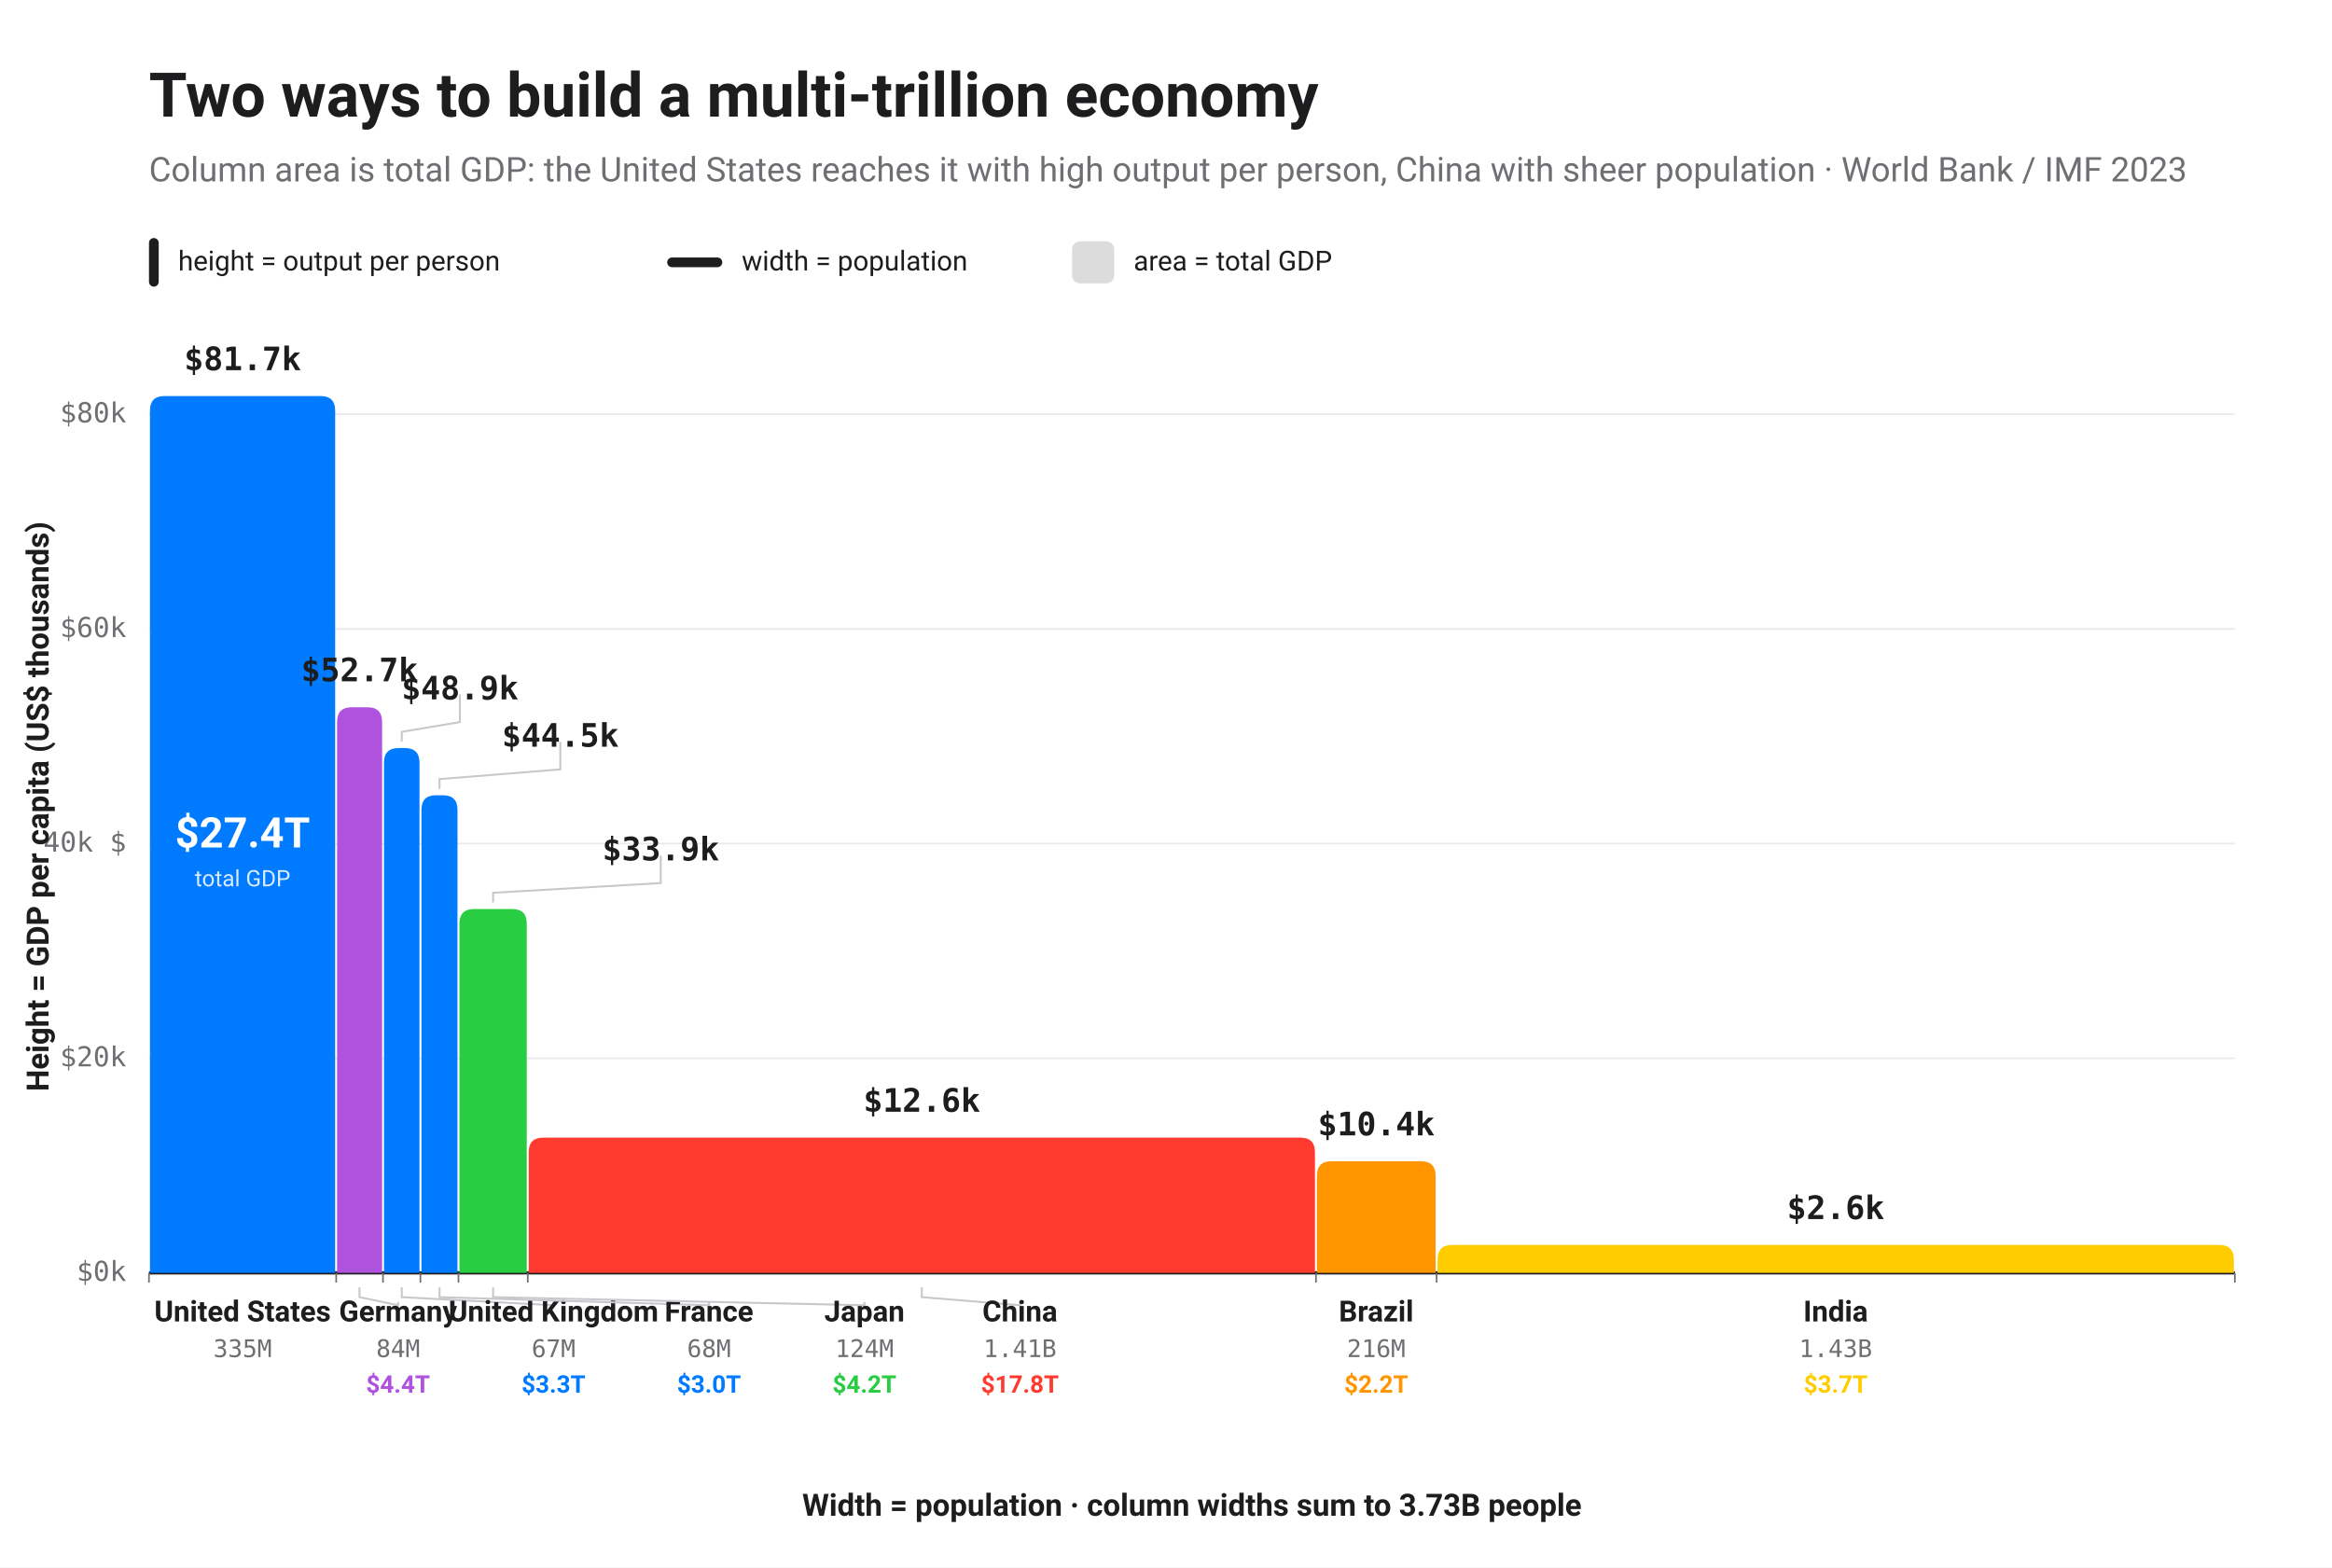
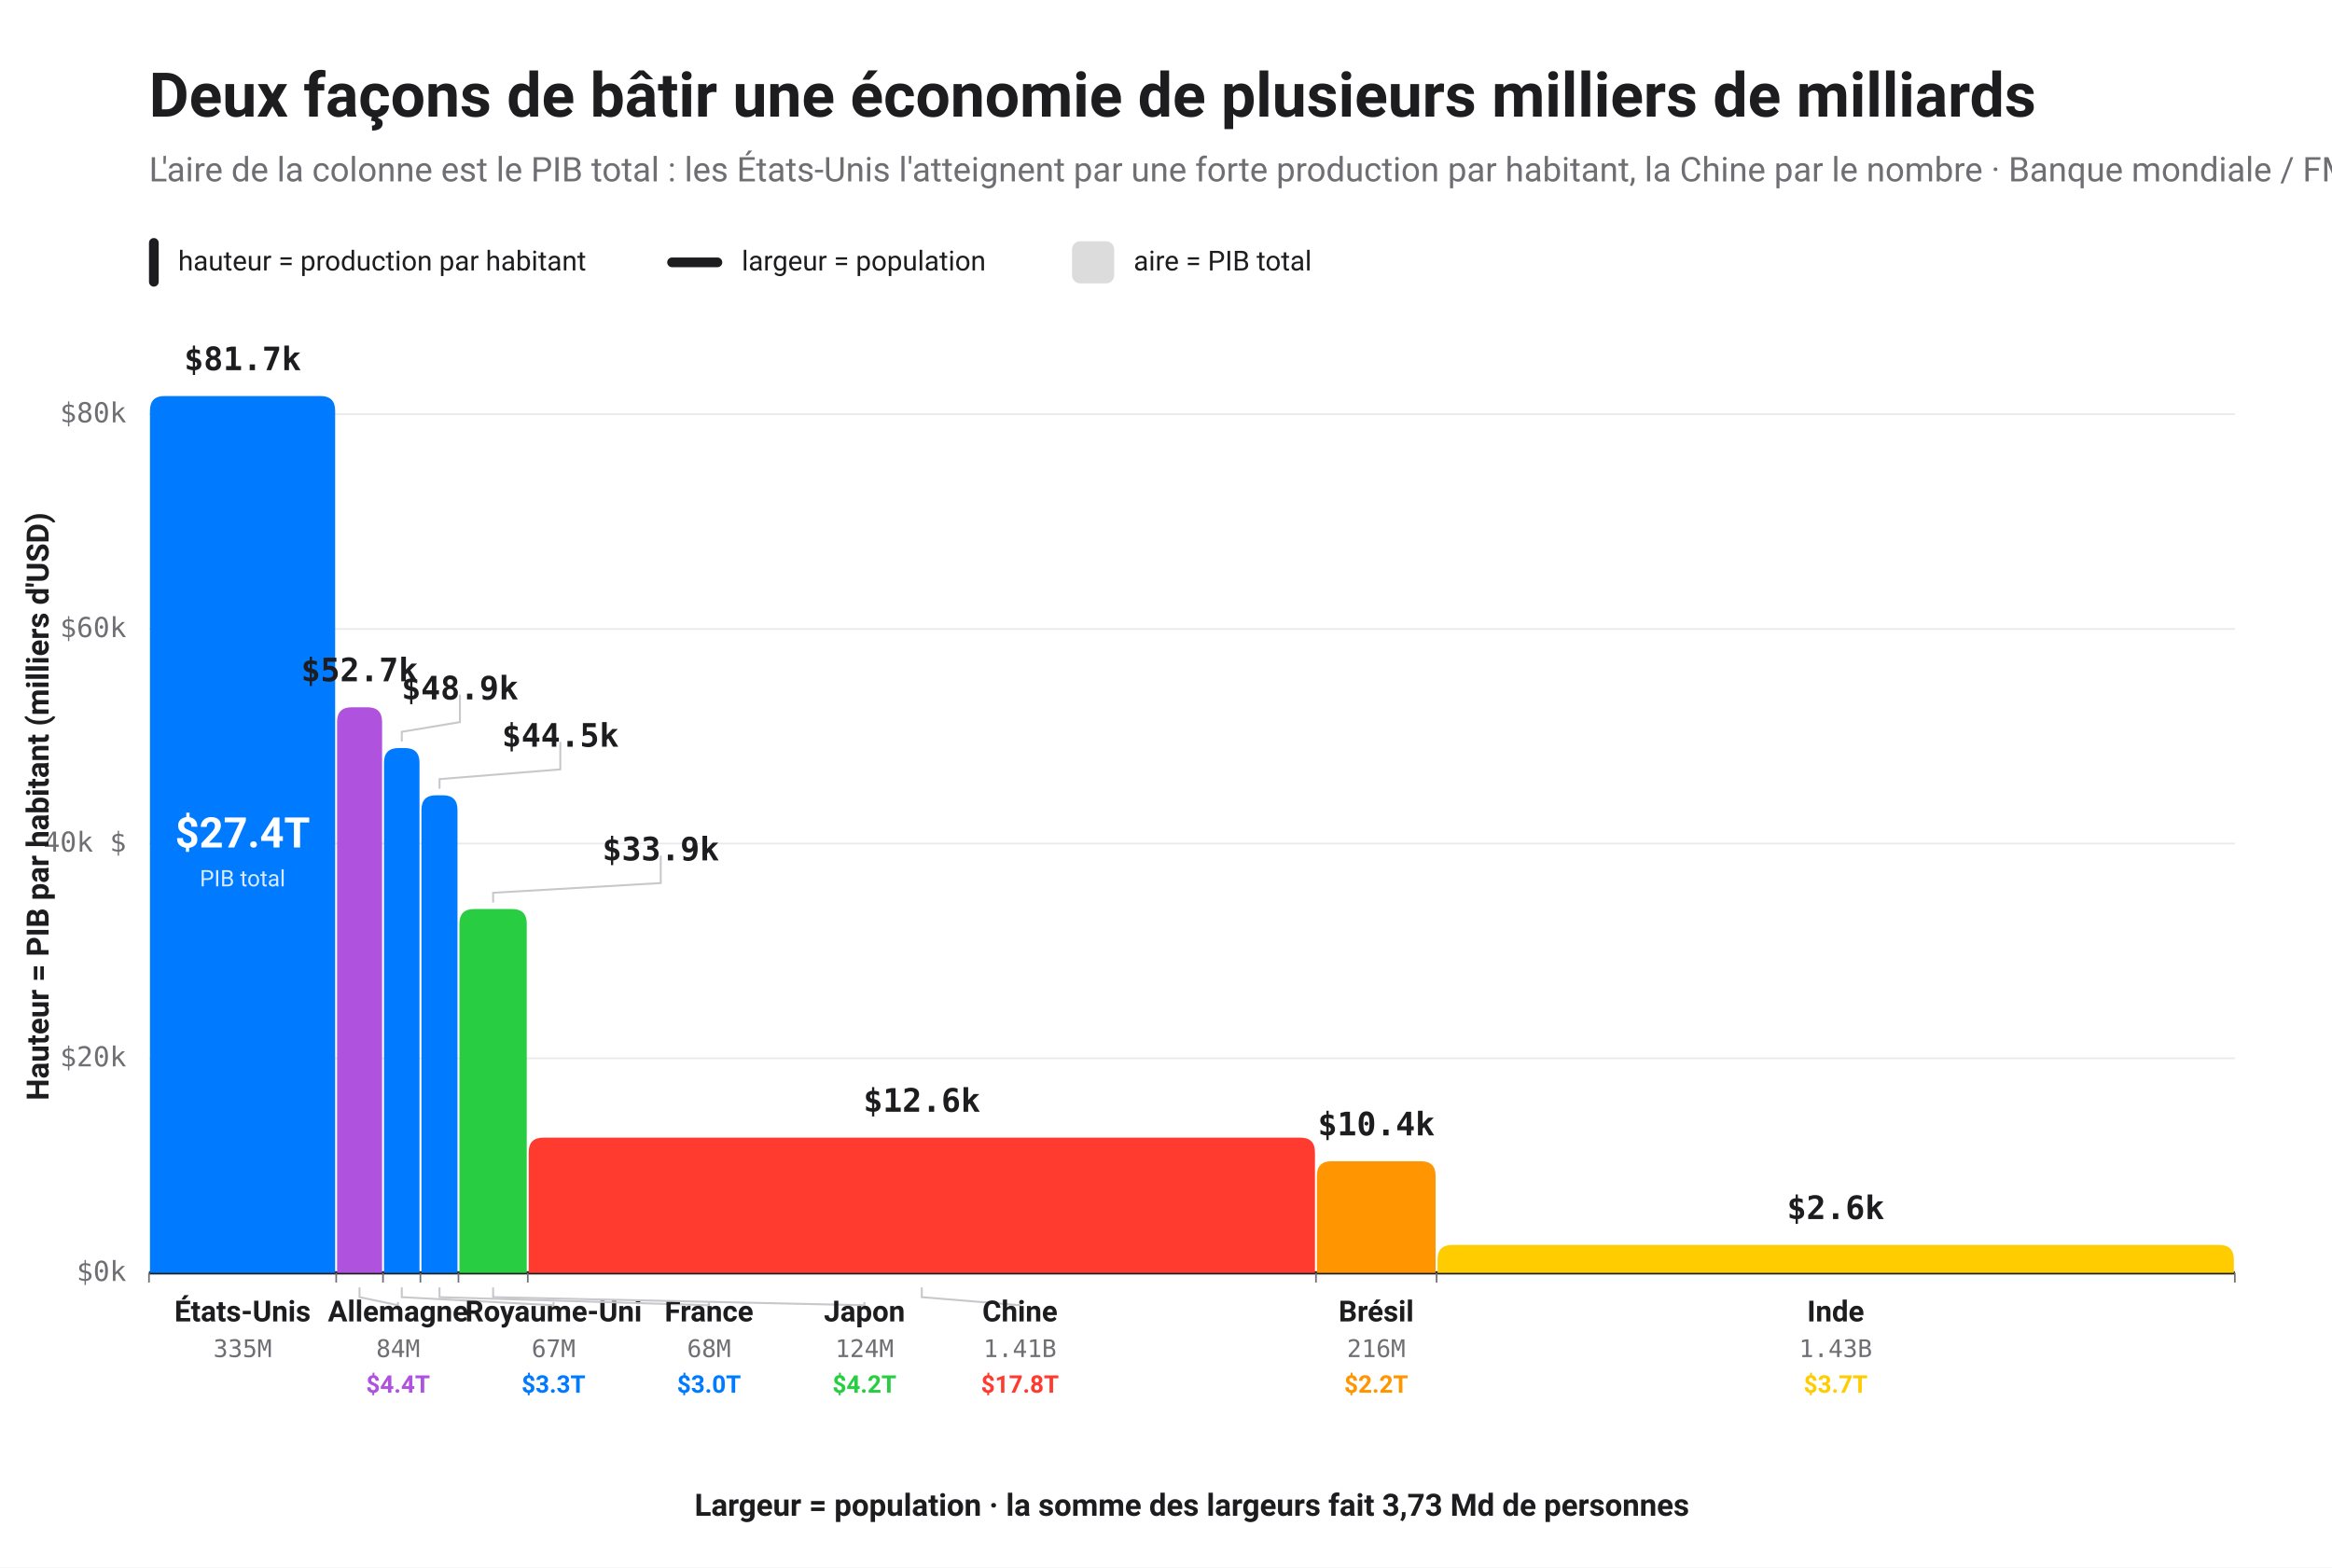
<svg xmlns="http://www.w3.org/2000/svg" width="1440" height="968" viewBox="0 0 1440 968" font-family="Roboto, system-ui, sans-serif" role="img" aria-labelledby="vw-title vw-desc">
  <style>.col{cursor:pointer;transition:filter .12s ease}.col:hover,.col:focus{filter:brightness(1.06)}.col:focus{outline:none}.colframe{fill:none;pointer-events:none}</style>
  <rect width="1440" height="968" fill="#FFFFFF" />
  <line x1="92" y1="786.0" x2="1380" y2="786.0" stroke="#E8E8ED" stroke-width="1" />
  <text x="78" y="791.0" text-anchor="end" font-size="17" font-family="Roboto Mono, monospace" fill="#6E6E73">$0k</text>
  <line x1="92" y1="653.5" x2="1380" y2="653.5" stroke="#E8E8ED" stroke-width="1" />
  <text x="78" y="658.5" text-anchor="end" font-size="17" font-family="Roboto Mono, monospace" fill="#6E6E73">$20k</text>
  <line x1="92" y1="520.9" x2="1380" y2="520.9" stroke="#E8E8ED" stroke-width="1" />
  <text x="78" y="525.9" text-anchor="end" font-size="17" font-family="Roboto Mono, monospace" fill="#6E6E73">40k $</text>
  <line x1="92" y1="388.4" x2="1380" y2="388.4" stroke="#E8E8ED" stroke-width="1" />
  <text x="78" y="393.4" text-anchor="end" font-size="17" font-family="Roboto Mono, monospace" fill="#6E6E73">$60k</text>
  <line x1="92" y1="255.8" x2="1380" y2="255.8" stroke="#E8E8ED" stroke-width="1" />
  <text x="78" y="260.8" text-anchor="end" font-size="17" font-family="Roboto Mono, monospace" fill="#6E6E73">$80k</text>
-   <text x="30" y="498.0" font-size="19" fill="#1D1D1F" font-weight="600" text-anchor="middle" transform="rotate(-90 30 498.0)">Height = GDP per capita (US$ thousands)</text>
-   <text x="92" y="72" font-size="38" font-weight="700" fill="#1D1D1F">Two ways to build a multi-trillion economy</text>
-   <text x="92" y="112" font-size="21" fill="#6E6E73">Column area is total GDP: the United States reaches it with high output per person, China with sheer population · World Bank / IMF 2023</text>
+   <text x="30" y="498.0" font-size="19" fill="#1D1D1F" font-weight="600" text-anchor="middle" transform="rotate(-90 30 498.0)">Hauteur = PIB par habitant (milliers d'USD)</text>
+   <text x="92" y="72" font-size="38" font-weight="700" fill="#1D1D1F">Deux façons de bâtir une économie de plusieurs milliers de milliards</text>
+   <text x="92" y="112" font-size="21" fill="#6E6E73">L'aire de la colonne est le PIB total : les États-Unis l'atteignent par une forte production par habitant, la Chine par le nombre · Banque mondiale / FMI 2023</text>
  <rect x="92" y="147" width="6" height="30" rx="3" fill="#1D1D1F" />
-   <text x="110" y="167" font-size="17" fill="#1D1D1F">height = output per person</text>
+   <text x="110" y="167" font-size="17" fill="#1D1D1F">hauteur = production par habitant</text>
  <rect x="412" y="159" width="34" height="6" rx="3" fill="#1D1D1F" />
-   <text x="458" y="167" font-size="17" fill="#1D1D1F">width = population</text>
+   <text x="458" y="167" font-size="17" fill="#1D1D1F">largeur = population</text>
  <rect x="662" y="149" width="26" height="26" rx="5" fill="#1D1D1F" opacity="0.16" />
-   <text x="700" y="167" font-size="17" fill="#1D1D1F">area = total GDP</text>
+   <text x="700" y="167" font-size="17" fill="#1D1D1F">aire = PIB total</text>
  <line x1="92" y1="786" x2="1380" y2="786" stroke="#1D1D1F" stroke-width="2" />
  <line x1="92.0" y1="786" x2="92.0" y2="792" stroke="#6E6E73" stroke-width="1" />
  <line x1="207.6" y1="786" x2="207.6" y2="792" stroke="#6E6E73" stroke-width="1" />
  <line x1="236.5" y1="786" x2="236.5" y2="792" stroke="#6E6E73" stroke-width="1" />
  <line x1="259.6" y1="786" x2="259.6" y2="792" stroke="#6E6E73" stroke-width="1" />
  <line x1="283.1" y1="786" x2="283.1" y2="792" stroke="#6E6E73" stroke-width="1" />
  <line x1="325.9" y1="786" x2="325.9" y2="792" stroke="#6E6E73" stroke-width="1" />
  <line x1="812.6" y1="786" x2="812.6" y2="792" stroke="#6E6E73" stroke-width="1" />
  <line x1="887.1" y1="786" x2="887.1" y2="792" stroke="#6E6E73" stroke-width="1" />
  <line x1="1380.0" y1="786" x2="1380.0" y2="792" stroke="#6E6E73" stroke-width="1" />
  <path class="col" d="M92.60,786.0 L92.60,253.56 Q92.60,244.56 101.60,244.56 L197.95,244.56 Q206.95,244.56 206.95,253.56 L206.95,786.0 Z" fill="#007AFF" tabindex="0" role="img" aria-label="United States: $81.7k per capita x 335M people = $27.4T total GDP" />
  <text x="149.8" y="523.3" text-anchor="middle" font-size="26" font-weight="700" fill="#FFFFFF">$27.4T</text>
-   <text x="149.8" y="547.3" text-anchor="middle" font-size="14" fill="#FFFFFF" opacity="0.85">total GDP</text>
+   <text x="149.8" y="547.3" text-anchor="middle" font-size="14" fill="#FFFFFF" opacity="0.85">PIB total</text>
  <path class="col" d="M208.15,786.0 L208.15,445.75 Q208.15,436.75 217.15,436.75 L226.93,436.75 Q235.93,436.75 235.93,445.75 L235.93,786.0 Z" fill="#AF52DE" tabindex="0" role="img" aria-label="Germany: $52.7k per capita x 84M people = $4.4T total GDP" />
  <path class="col" d="M237.13,786.0 L237.13,470.93 Q237.13,461.93 246.13,461.93 L250.04,461.93 Q259.04,461.93 259.04,470.93 L259.04,786.0 Z" fill="#007AFF" tabindex="0" role="img" aria-label="United Kingdom: $48.9k per capita x 67M people = $3.3T total GDP" />
  <path class="col" d="M260.24,786.0 L260.24,500.09 Q260.24,491.09 269.24,491.09 L273.50,491.09 Q282.50,491.09 282.50,500.09 L282.50,786.0 Z" fill="#007AFF" tabindex="0" role="img" aria-label="France: $44.5k per capita x 68M people = $3.0T total GDP" />
  <path class="col" d="M283.70,786.0 L283.70,570.34 Q283.70,561.34 292.70,561.34 L316.27,561.34 Q325.27,561.34 325.27,570.34 L325.27,786.0 Z" fill="#28CD41" tabindex="0" role="img" aria-label="Japan: $33.9k per capita x 124M people = $4.2T total GDP" />
  <path class="col" d="M326.47,786.0 L326.47,711.50 Q326.47,702.50 335.47,702.50 L802.98,702.50 Q811.98,702.50 811.98,711.50 L811.98,786.0 Z" fill="#FF3B30" tabindex="0" role="img" aria-label="China: $12.6k per capita x 1.41B people = $17.8T total GDP" />
  <path class="col" d="M813.18,786.0 L813.18,726.08 Q813.18,717.08 822.18,717.08 L877.48,717.08 Q886.48,717.08 886.48,726.08 L886.48,786.0 Z" fill="#FF9500" tabindex="0" role="img" aria-label="Brazil: $10.4k per capita x 216M people = $2.2T total GDP" />
  <path class="col" d="M887.68,786.0 L887.68,777.77 Q887.68,768.77 896.68,768.77 L1370.40,768.77 Q1379.40,768.77 1379.40,777.77 L1379.40,786.0 Z" fill="#FFCC00" tabindex="0" role="img" aria-label="India: $2.6k per capita x 1.43B people = $3.7T total GDP" />
  <text x="149.8" y="228.6" text-anchor="middle" font-size="20" font-weight="700" font-family="Roboto Mono, monospace" fill="#1D1D1F">$81.7k</text>
  <text x="222.0" y="420.7" text-anchor="middle" font-size="20" font-weight="700" font-family="Roboto Mono, monospace" fill="#1D1D1F">$52.7k</text>
  <path d="M248.1,457.9 L248.1,451.9 L284.0,445.9 L284.0,428.9" fill="none" stroke="#C7C7CC" stroke-width="1.2" />
  <text x="284.0" y="431.9" text-anchor="middle" font-size="20" font-weight="700" font-family="Roboto Mono, monospace" fill="#1D1D1F">$48.9k</text>
  <path d="M271.4,487.1 L271.4,481.1 L346.0,475.1 L346.0,458.1" fill="none" stroke="#C7C7CC" stroke-width="1.2" />
  <text x="346.0" y="461.1" text-anchor="middle" font-size="20" font-weight="700" font-family="Roboto Mono, monospace" fill="#1D1D1F">$44.5k</text>
  <path d="M304.5,557.3 L304.5,551.3 L408.0,545.3 L408.0,528.3" fill="none" stroke="#C7C7CC" stroke-width="1.2" />
  <text x="408.0" y="531.3" text-anchor="middle" font-size="20" font-weight="700" font-family="Roboto Mono, monospace" fill="#1D1D1F">$33.9k</text>
  <text x="569.2" y="686.5" text-anchor="middle" font-size="20" font-weight="700" font-family="Roboto Mono, monospace" fill="#1D1D1F">$12.6k</text>
  <text x="849.8" y="701.1" text-anchor="middle" font-size="20" font-weight="700" font-family="Roboto Mono, monospace" fill="#1D1D1F">$10.4k</text>
  <text x="1133.5" y="752.8" text-anchor="middle" font-size="20" font-weight="700" font-family="Roboto Mono, monospace" fill="#1D1D1F">$2.6k</text>
-   <text x="149.8" y="816.0" text-anchor="middle" font-size="18" font-weight="600" fill="#1D1D1F">United States</text>
+   <text x="149.8" y="816.0" text-anchor="middle" font-size="18" font-weight="600" fill="#1D1D1F">États-Unis</text>
  <text x="149.8" y="838.0" text-anchor="middle" font-size="15" font-family="Roboto Mono, monospace" fill="#6E6E73">335M</text>
  <path d="M222.0,795.0 L222.0,801.0 L245.8,806.0 L245.8,804.0" fill="none" stroke="#C7C7CC" stroke-width="1.2" />
-   <text x="245.8" y="816.0" text-anchor="middle" font-size="18" font-weight="600" fill="#1D1D1F">Germany</text>
+   <text x="245.8" y="816.0" text-anchor="middle" font-size="18" font-weight="600" fill="#1D1D1F">Allemagne</text>
  <text x="245.8" y="838.0" text-anchor="middle" font-size="15" font-family="Roboto Mono, monospace" fill="#6E6E73">84M</text>
  <text x="245.8" y="860.0" text-anchor="middle" font-size="15" font-weight="700" fill="#AF52DE">$4.4T</text>
  <path d="M248.1,795.0 L248.1,801.0 L341.8,806.0 L341.8,804.0" fill="none" stroke="#C7C7CC" stroke-width="1.2" />
-   <text x="341.8" y="816.0" text-anchor="middle" font-size="18" font-weight="600" fill="#1D1D1F">United Kingdom</text>
+   <text x="341.8" y="816.0" text-anchor="middle" font-size="18" font-weight="600" fill="#1D1D1F">Royaume-Uni</text>
  <text x="341.8" y="838.0" text-anchor="middle" font-size="15" font-family="Roboto Mono, monospace" fill="#6E6E73">67M</text>
  <text x="341.8" y="860.0" text-anchor="middle" font-size="15" font-weight="700" fill="#007AFF">$3.3T</text>
  <path d="M271.4,795.0 L271.4,801.0 L437.8,806.0 L437.8,804.0" fill="none" stroke="#C7C7CC" stroke-width="1.2" />
  <text x="437.8" y="816.0" text-anchor="middle" font-size="18" font-weight="600" fill="#1D1D1F">France</text>
  <text x="437.8" y="838.0" text-anchor="middle" font-size="15" font-family="Roboto Mono, monospace" fill="#6E6E73">68M</text>
  <text x="437.8" y="860.0" text-anchor="middle" font-size="15" font-weight="700" fill="#007AFF">$3.0T</text>
  <path d="M304.5,795.0 L304.5,801.0 L533.8,806.0 L533.8,804.0" fill="none" stroke="#C7C7CC" stroke-width="1.2" />
-   <text x="533.8" y="816.0" text-anchor="middle" font-size="18" font-weight="600" fill="#1D1D1F">Japan</text>
+   <text x="533.8" y="816.0" text-anchor="middle" font-size="18" font-weight="600" fill="#1D1D1F">Japon</text>
  <text x="533.8" y="838.0" text-anchor="middle" font-size="15" font-family="Roboto Mono, monospace" fill="#6E6E73">124M</text>
  <text x="533.8" y="860.0" text-anchor="middle" font-size="15" font-weight="700" fill="#28CD41">$4.2T</text>
  <path d="M569.2,795.0 L569.2,801.0 L629.8,806.0 L629.8,804.0" fill="none" stroke="#C7C7CC" stroke-width="1.2" />
-   <text x="629.8" y="816.0" text-anchor="middle" font-size="18" font-weight="600" fill="#1D1D1F">China</text>
+   <text x="629.8" y="816.0" text-anchor="middle" font-size="18" font-weight="600" fill="#1D1D1F">Chine</text>
  <text x="629.8" y="838.0" text-anchor="middle" font-size="15" font-family="Roboto Mono, monospace" fill="#6E6E73">1.41B</text>
  <text x="629.8" y="860.0" text-anchor="middle" font-size="15" font-weight="700" fill="#FF3B30">$17.8T</text>
-   <text x="849.8" y="816.0" text-anchor="middle" font-size="18" font-weight="600" fill="#1D1D1F">Brazil</text>
+   <text x="849.8" y="816.0" text-anchor="middle" font-size="18" font-weight="600" fill="#1D1D1F">Brésil</text>
  <text x="849.8" y="838.0" text-anchor="middle" font-size="15" font-family="Roboto Mono, monospace" fill="#6E6E73">216M</text>
  <text x="849.8" y="860.0" text-anchor="middle" font-size="15" font-weight="700" fill="#FF9500">$2.2T</text>
-   <text x="1133.5" y="816.0" text-anchor="middle" font-size="18" font-weight="600" fill="#1D1D1F">India</text>
+   <text x="1133.5" y="816.0" text-anchor="middle" font-size="18" font-weight="600" fill="#1D1D1F">Inde</text>
  <text x="1133.5" y="838.0" text-anchor="middle" font-size="15" font-family="Roboto Mono, monospace" fill="#6E6E73">1.43B</text>
  <text x="1133.5" y="860.0" text-anchor="middle" font-size="15" font-weight="700" fill="#FFCC00">$3.7T</text>
-   <text x="736.0" y="936" text-anchor="middle" font-size="19" font-weight="600" fill="#1D1D1F">Width = population · column widths sum to 3.73B people</text>
+   <text x="736.0" y="936" text-anchor="middle" font-size="19" font-weight="600" fill="#1D1D1F">Largeur = population · la somme des largeurs fait 3,73 Md de personnes</text>
  <g data-fs-internal="" role="button" tabindex="0" aria-label="Toggle fullscreen" transform="translate(1392,14)" style="display:none;cursor:pointer">
    <rect x="0" y="0" width="34" height="34" rx="8" fill="#F2F3F5" />
    <path d="M6 13 V6 h7 M28 13 V6 h-7 M6 21 v7 h7 M28 21 v7 h-7" fill="none" stroke="#1D1D1F" stroke-width="2" stroke-linecap="round" />
  </g>
</svg>
